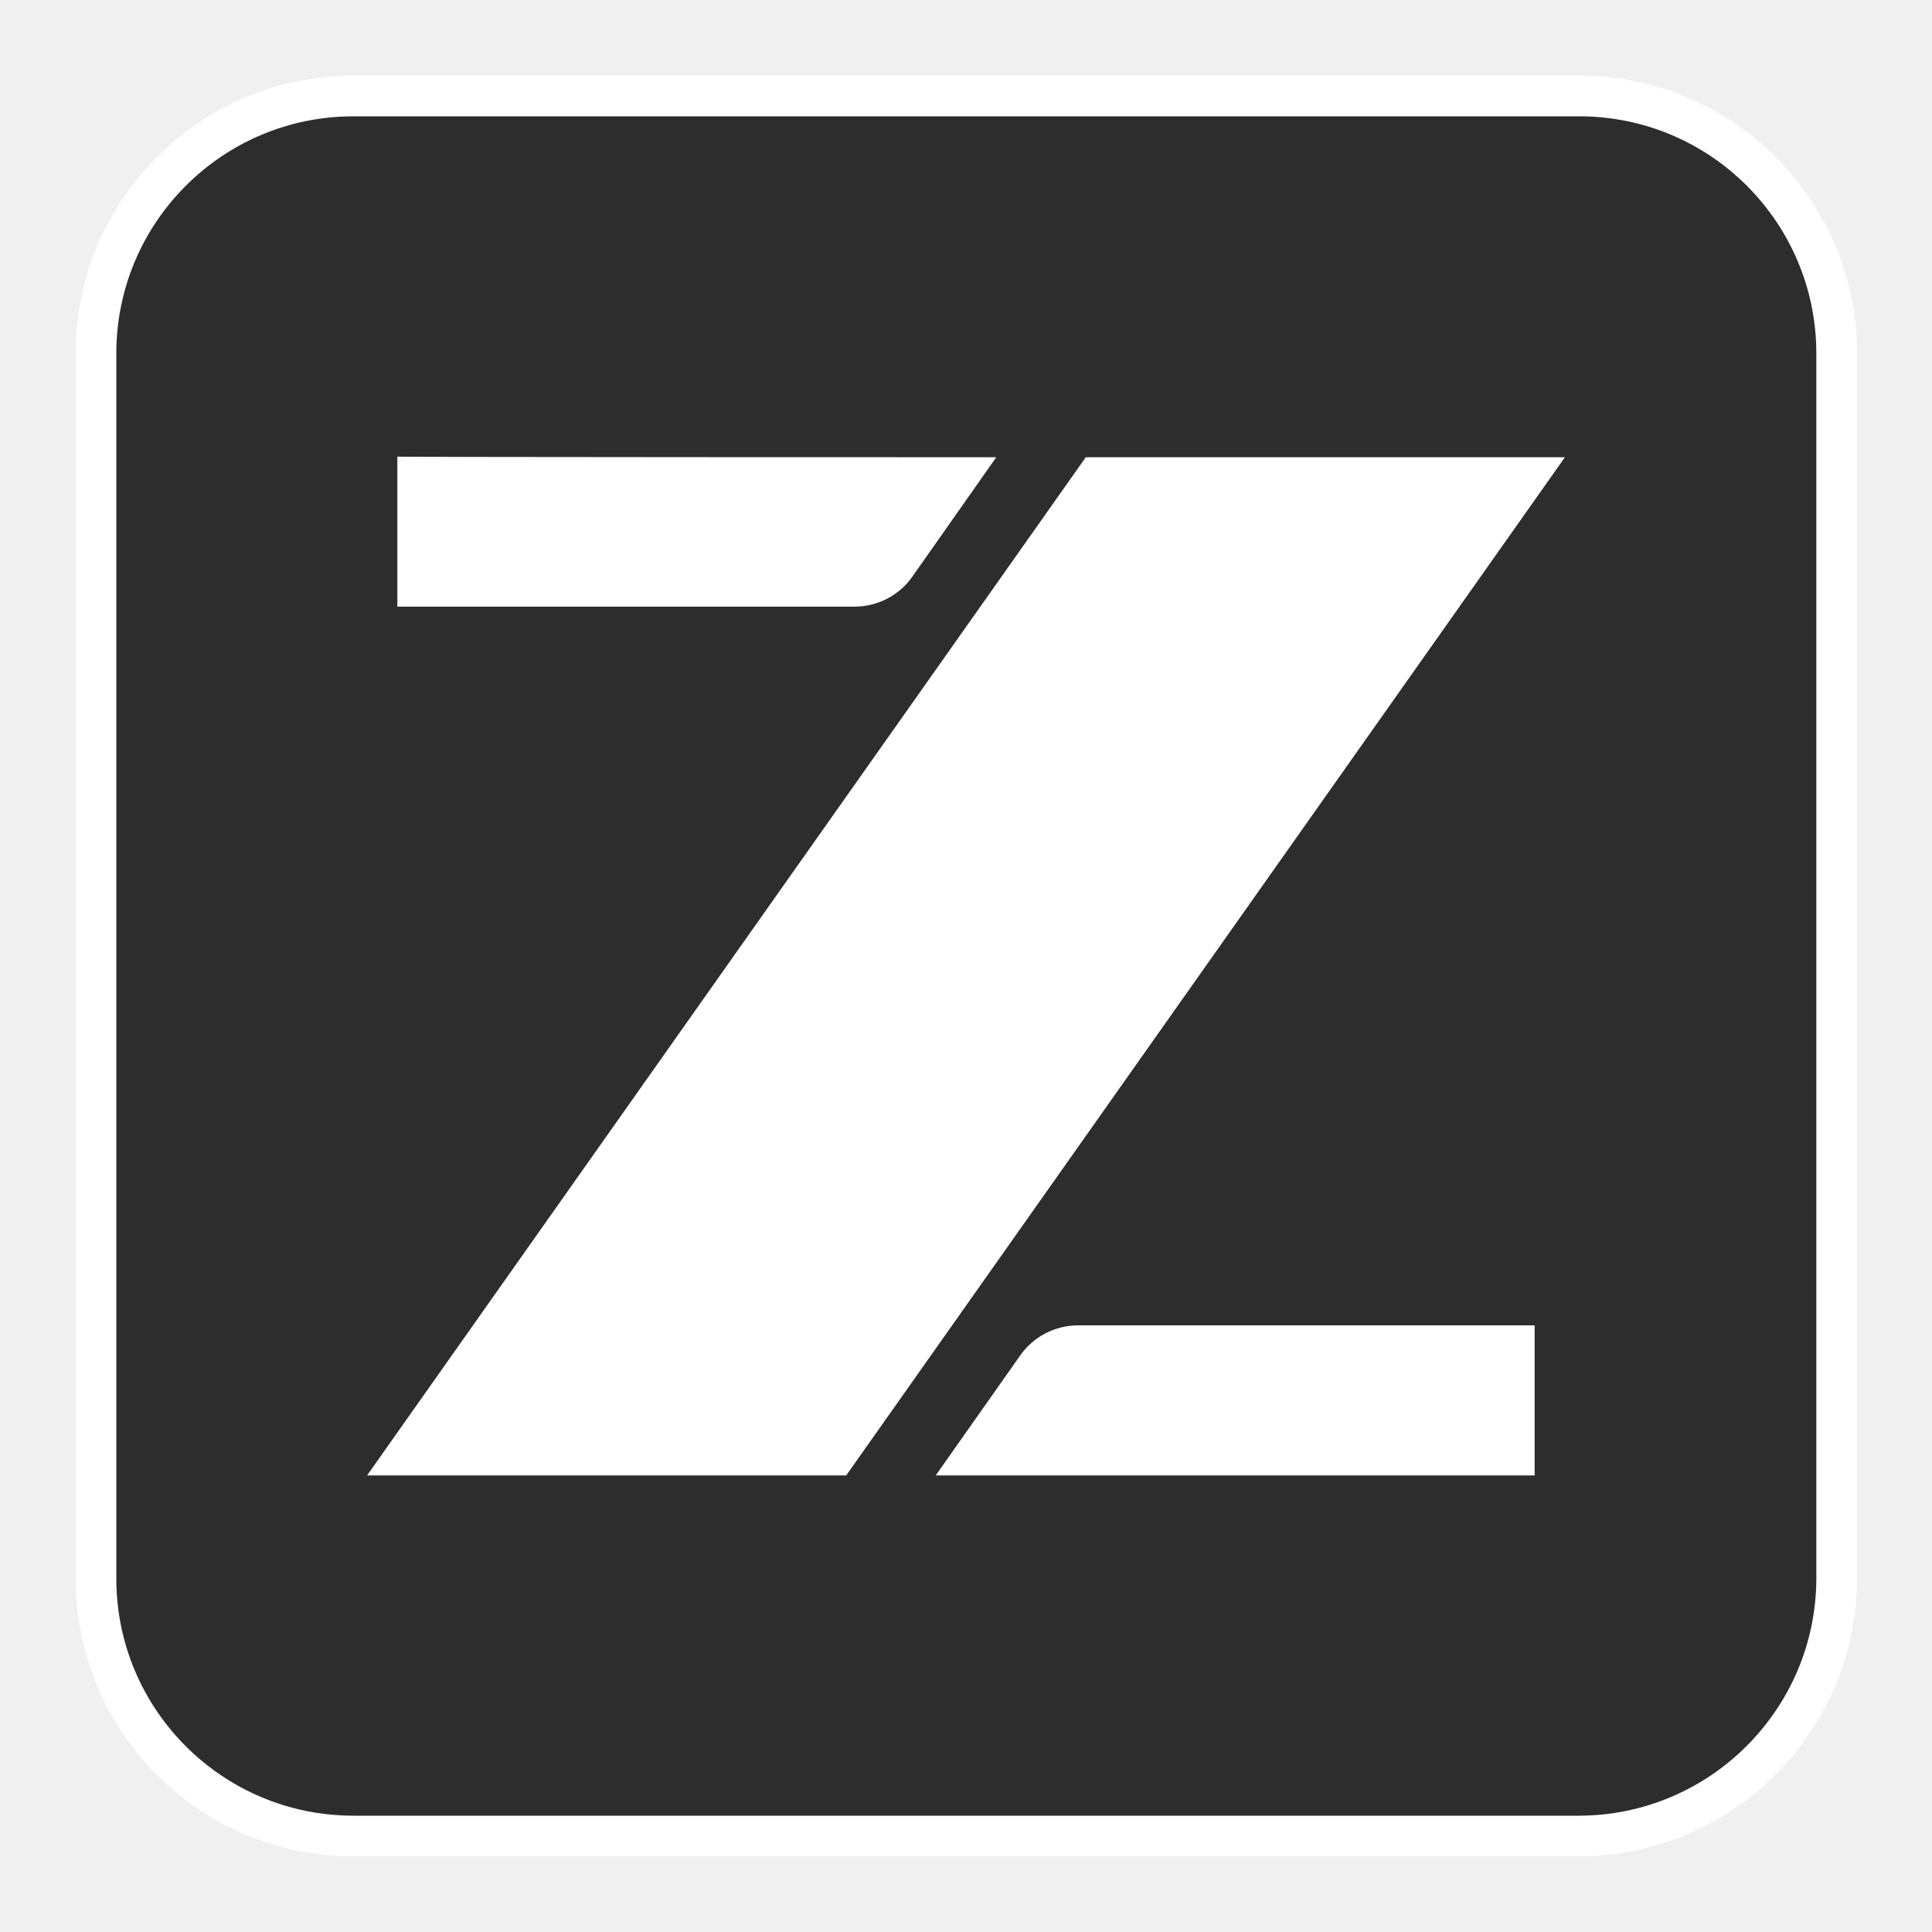
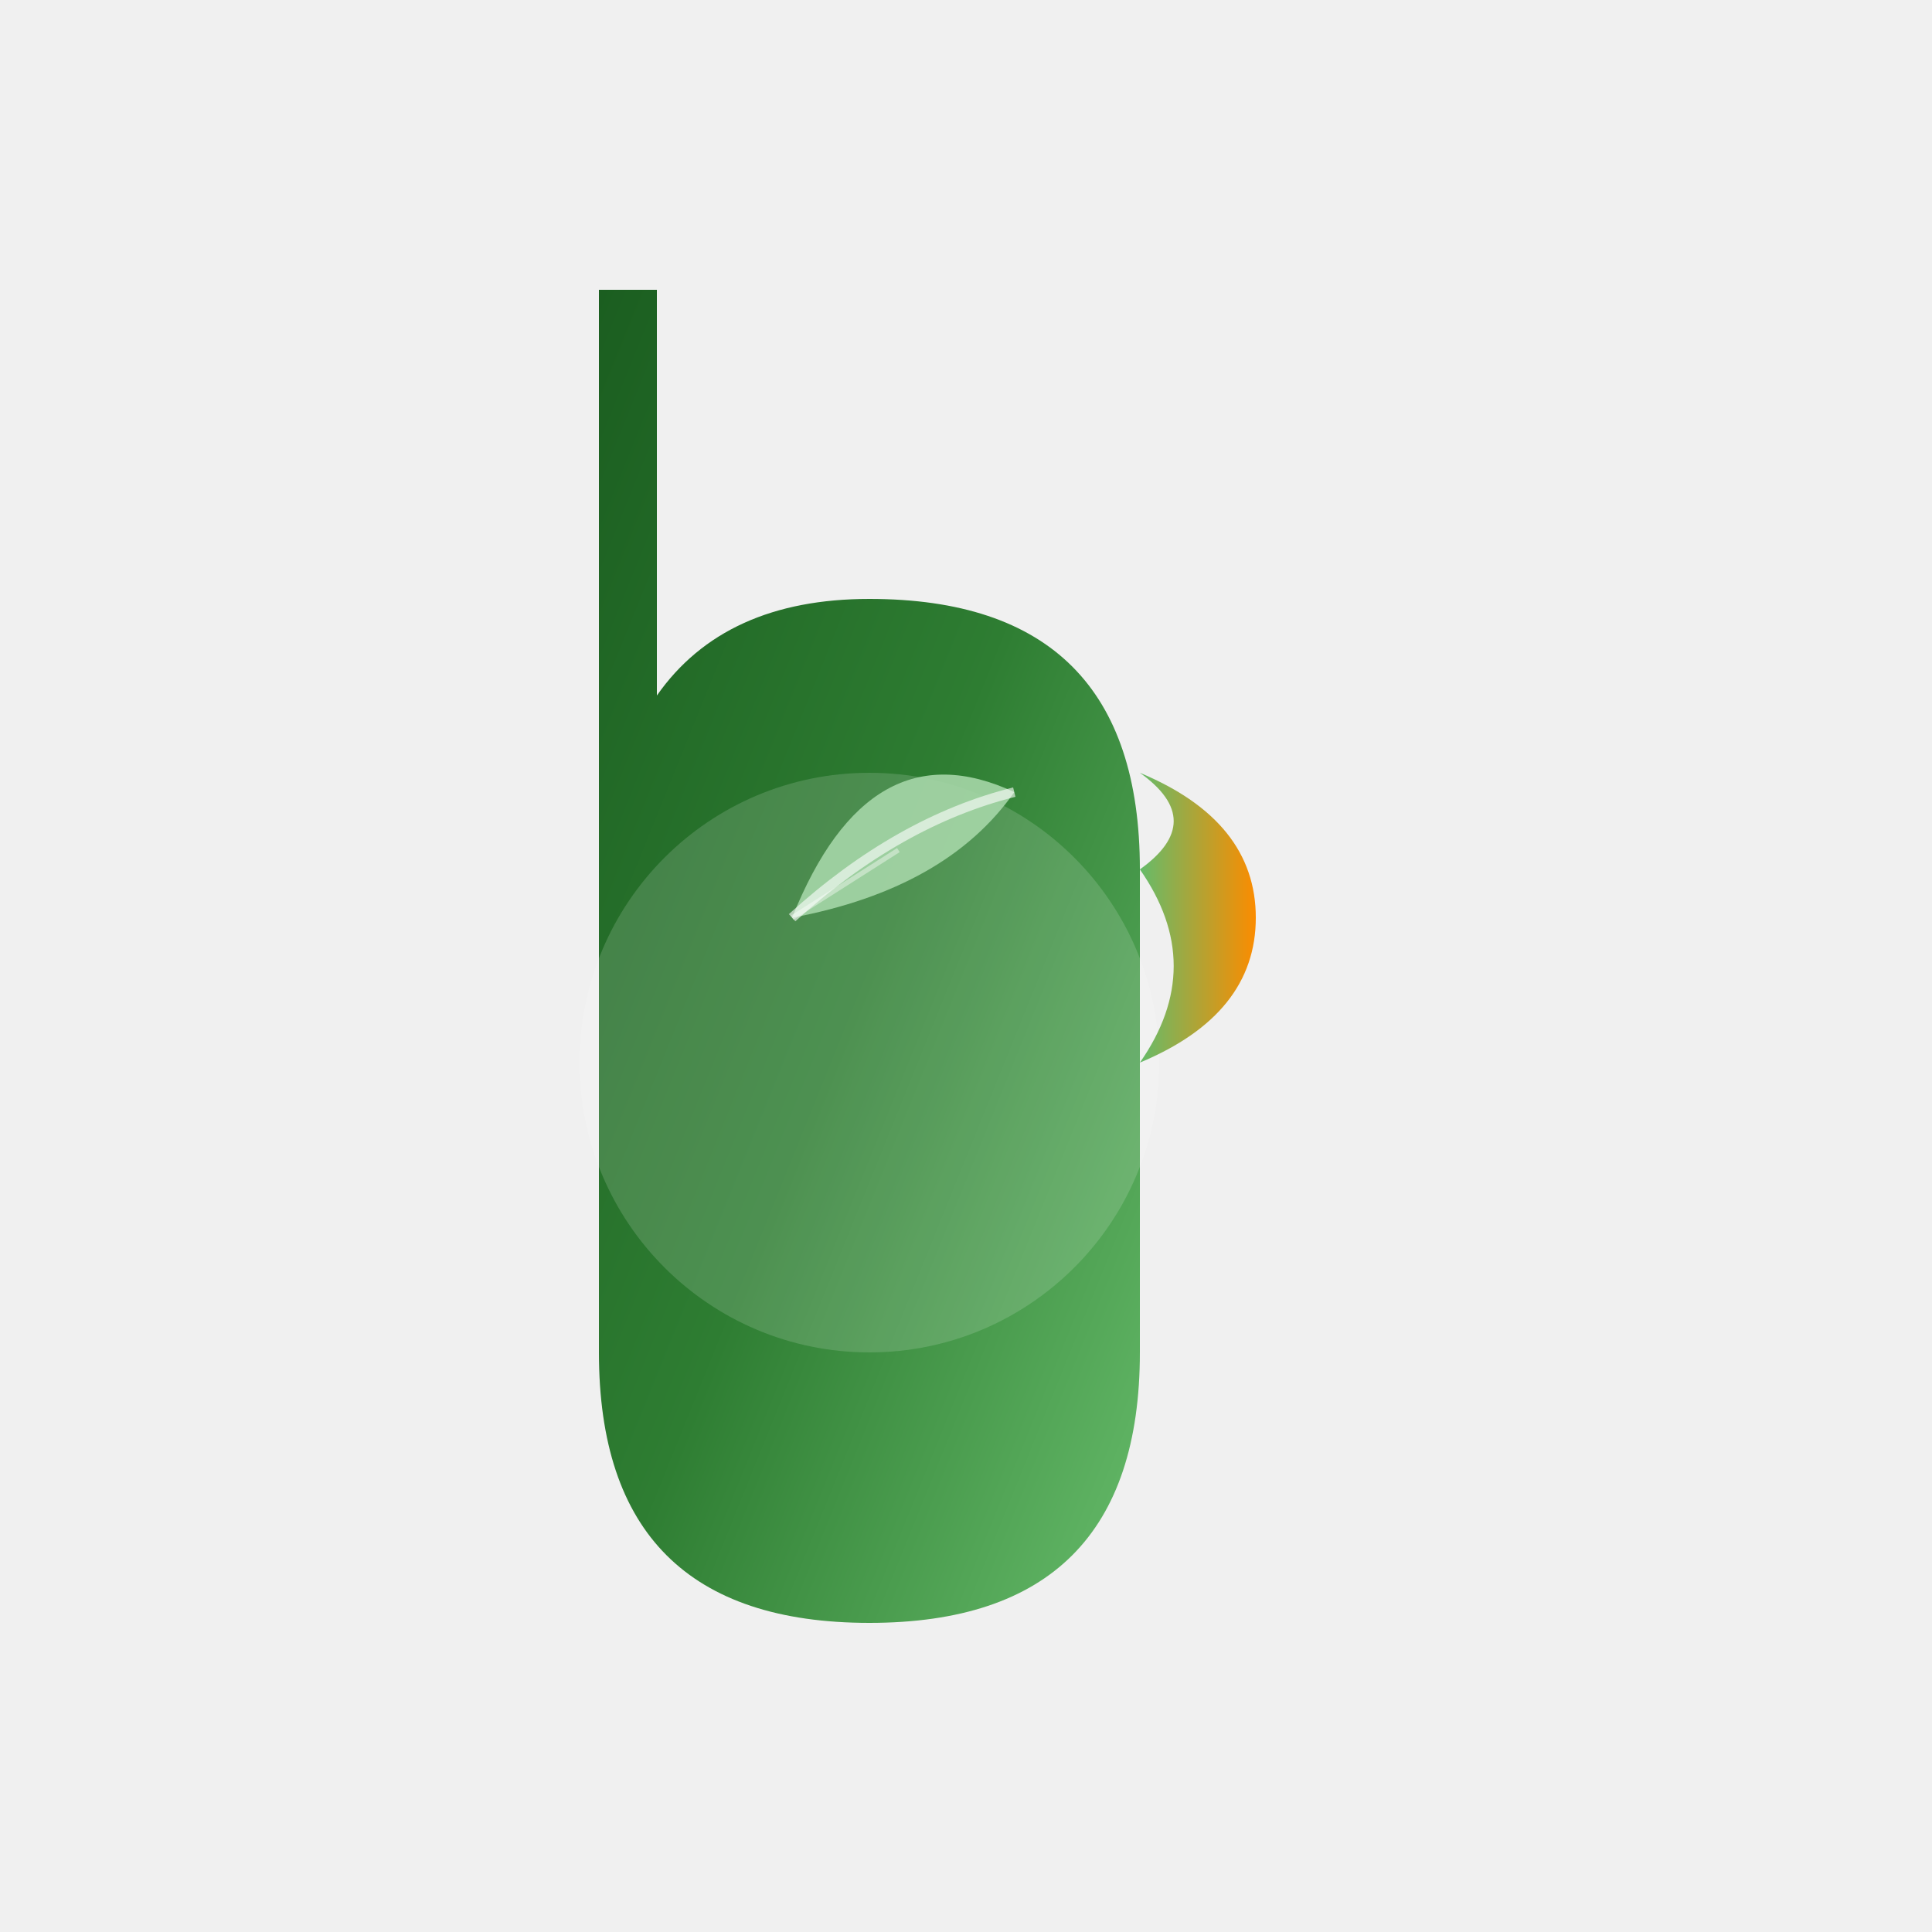
- <svg xmlns="http://www.w3.org/2000/svg" version="1.1" x="0px" y="0px" viewBox="0 0 30 30" style="enable-background:new 0 0 30 30;" xml:space="preserve">
+ <svg xmlns="http://www.w3.org/2000/svg" viewBox="0 0 200 200" fill="none">
  <defs>
-     <style type="text/css">
-     .st194{fill:#2D2D2D;stroke:#FFFFFF;stroke-width:0.632;stroke-miterlimit:10;}
-     .st23{fill:#FFFFFF;}
- 
-     .z-breathe {
-       animation: breathe 2.5s ease-in-out infinite;
-     }
- 
-     @keyframes breathe {
-       0%, 100% { opacity: 0.7; }
-       50% { opacity: 1; }
-     }
-   </style>
+     <linearGradient id="bGrad" x1="0%" y1="0%" x2="100%" y2="100%">
+       <stop offset="0%" stop-color="#1B5E20" />
+       <stop offset="50%" stop-color="#2E7D32" />
+       <stop offset="100%" stop-color="#66BB6A" />
+     </linearGradient>
+     <linearGradient id="biteGrad" x1="0%" y1="0%" x2="100%" y2="0%">
+       <stop offset="0%" stop-color="#66BB6A" />
+       <stop offset="100%" stop-color="#FB8C00" />
+     </linearGradient>
  </defs>
-   <g>
-     <path class="st194" d="M24.51,28.51H5.49c-2.21,0-4-1.79-4-4V5.49c0-2.21,1.79-4,4-4h19.03c2.21,0,4,1.79,4,4v19.03     C28.51,26.72,26.72,28.51,24.51,28.51z" />
-     <g class="z-breathe">
-       <path class="st23" d="M15.47,7.1l-1.3,1.85c-0.2,0.29-0.54,0.47-0.9,0.47h-7.1V7.09C6.16,7.1,15.47,7.1,15.47,7.1z" />
-       <polygon class="st23" points="24.3,7.1 13.14,22.91 5.7,22.91 16.86,7.1" />
-       <path class="st23" d="M14.53,22.91l1.31-1.86c0.2-0.29,0.54-0.47,0.9-0.47h7.09v2.33H14.53z" />
-     </g>
-   </g>
+   <path d="M62 30 L62 140 Q62 168 90 168 Q118 168 118 140 L118 90 Q118 62 90 62 Q75 62 68 72 L68 30 Z" fill="url(#bGrad)" />
+   <circle cx="90" cy="110" r="30" fill="white" opacity="0.15" />
+   <path d="M82 95 Q90 75 105 82 Q98 92 82 95 Z" fill="#A5D6A7" opacity="0.9" />
+   <path d="M82 95 Q93 85 105 82" stroke="white" stroke-width="1" fill="none" opacity="0.6" />
+   <line x1="82" y1="95" x2="93" y2="88" stroke="white" stroke-width="0.5" opacity="0.4" />
+   <path d="M118 90 Q125 100 118 110 Q130 105 130 95 Q130 85 118 80 Q125 85 118 90 Z" fill="url(#biteGrad)" />
</svg>
